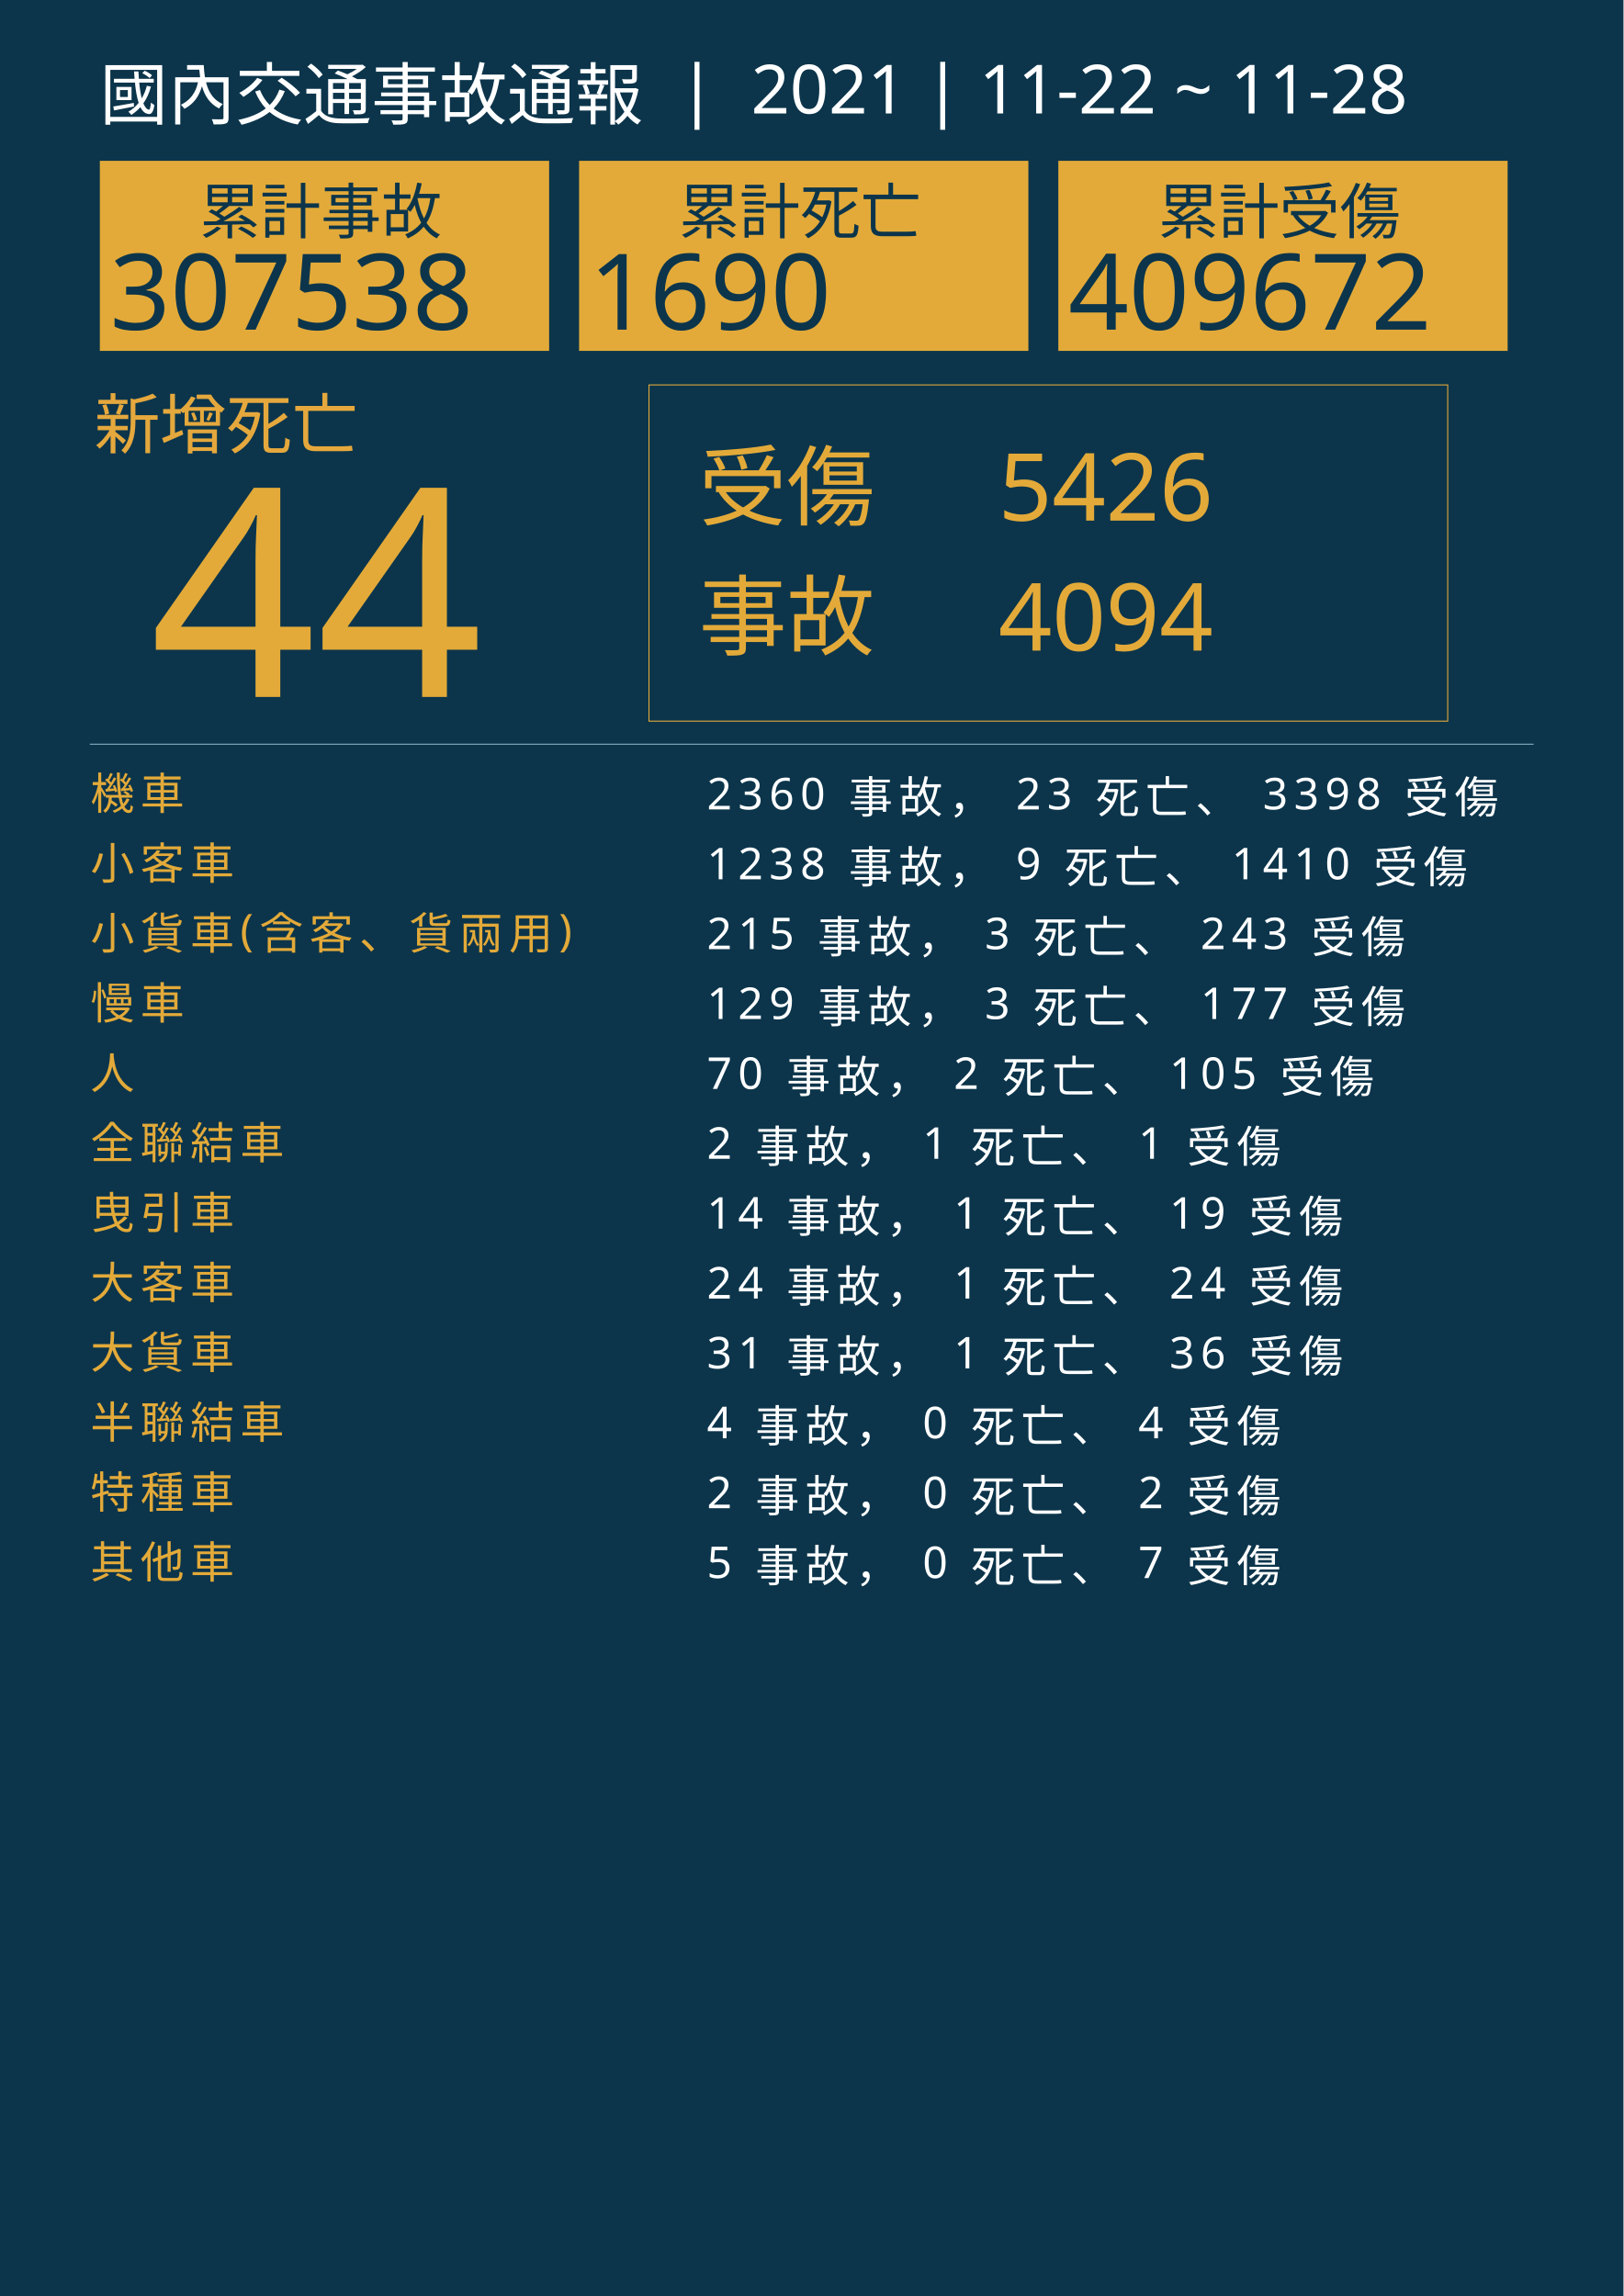
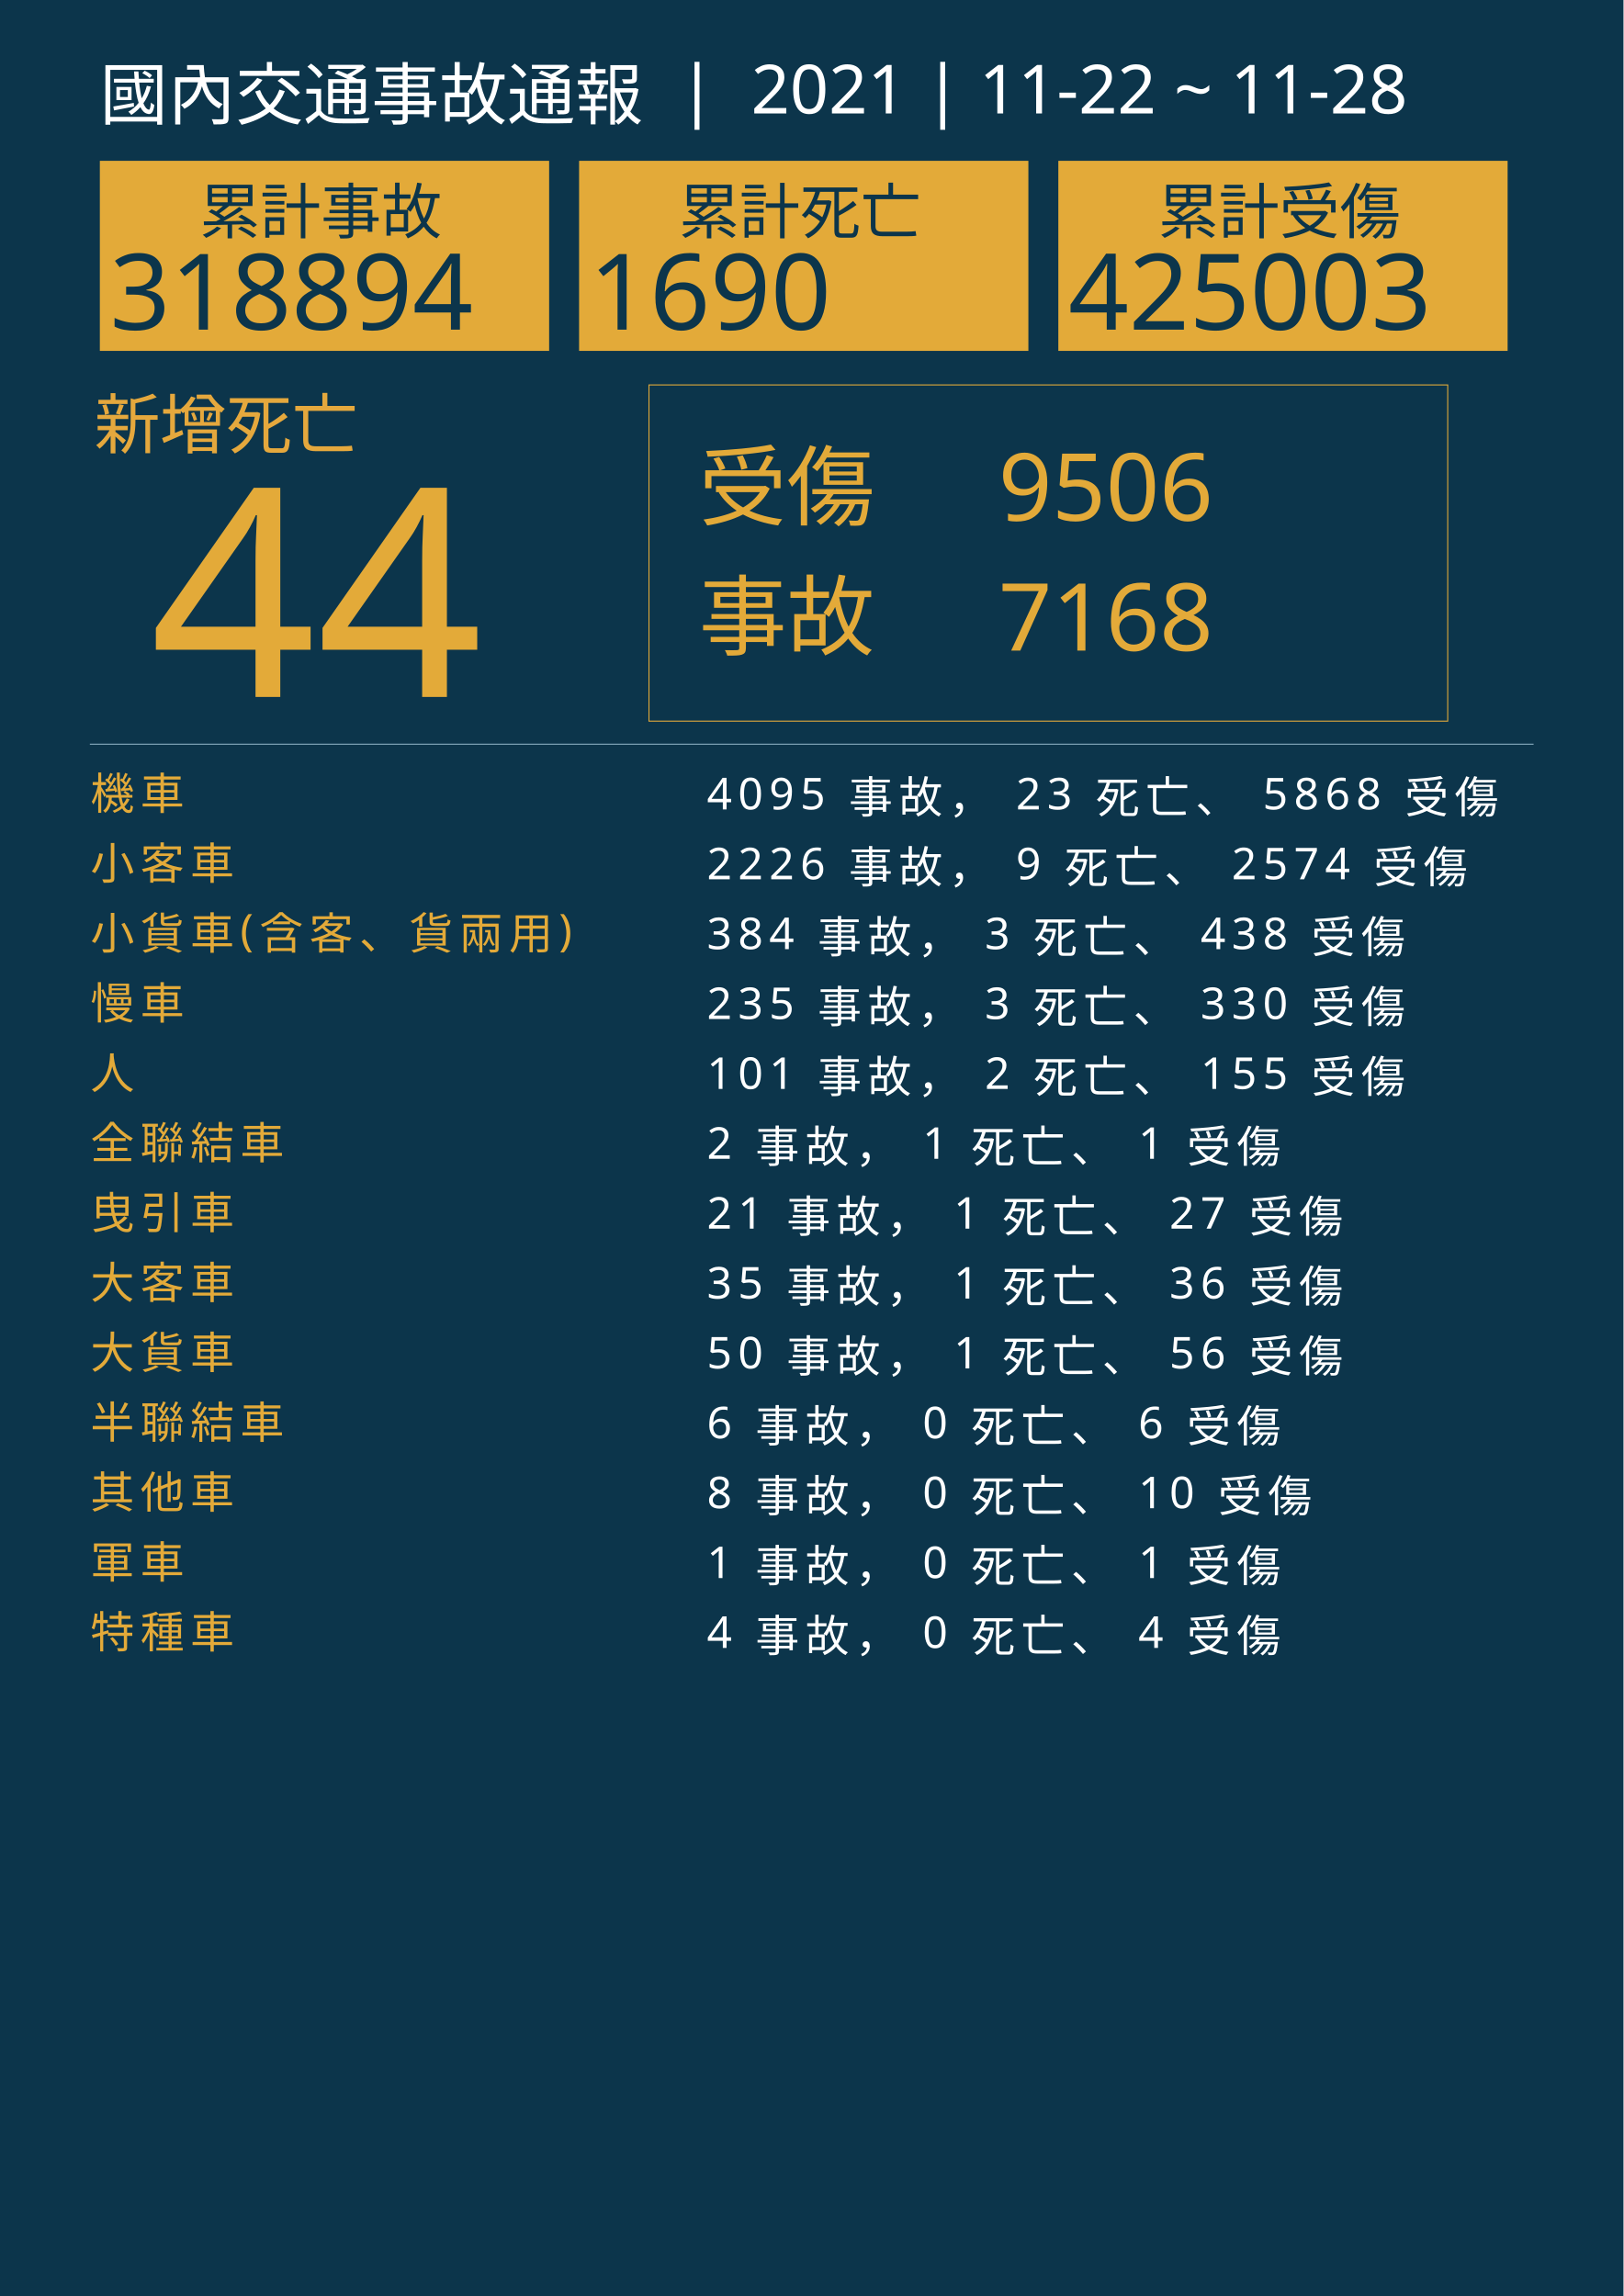
<svg xmlns="http://www.w3.org/2000/svg" version="1.1" id="圖層_1" x="0px" y="0px" viewBox="0 0 1626 2300" style="enable-background:new 0 0 1626 2300;" xml:space="preserve">
  <style type="text/css">
	.st0{fill:#0C354B;}
	.st1{fill:#E5A83D;}
	.st2{font-family:'NotoSansCJKtc-Bold-B5pc-H';}
	.st3{font-size:66px;}
	.st4{fill:#E3AA39;}
	.st5{font-family:'Arial-BoldMT';}
	.st6{font-size:291.776px;}
	.st7{fill:none;stroke:#E3AA39;stroke-miterlimit:10;}
	.st8{font-family:'NotoSansCJKtc-Light-B5pc-H';}
	.st9{font-size:88px;}
	.st10{font-family:'NotoSansCJKtc-Medium-B5pc-H';}
	.st11{font-size:94px;}
	.st12{fill:none;stroke:#8AAFC1;stroke-miterlimit:10;}
	.st13{font-size:60.649px;}
	.st14{font-size:106px;}
	.st15{fill:none;}
	.st16{font-size:44px;}
	.st17{letter-spacing:6;}
	.st18{fill:#FFFFFF;}
	.st19{letter-spacing:1;}
	.st20{font-size:68px;}
</style>
  <rect class="st0" width="1626" height="2300" />
  <text transform="matrix(1 0 0 1 94.5001 449.017)" class="st1 st2 st3">新增死亡</text>
  <g>
    <text transform="matrix(1 0 0 1 150 698.1412)" class="st4 st5 st6">44</text>
  </g>
  <g>
    <rect x="650" y="385.6" class="st7" width="800" height="336.8" />
    <g>
      <text transform="matrix(1 0 0 1 700 519.593)" class="st4 st8 st9">受傷</text>
-       <text transform="matrix(1 0 0 1 1000 521.5084)" class="st4 st10 st11">5426</text>
-       <text transform="matrix(1 0 0 1 1000 651.7274)" class="st4 st10 st11">4094</text>
+       <text transform="matrix(1 0 0 1 1000 521.5084)" class="st4 st10 st11">9506</text>
+       <text transform="matrix(1 0 0 1 1000 651.7274)" class="st4 st10 st11">7168</text>
      <text transform="matrix(1 0 0 1 700 649.4965)" class="st4 st8 st9">事故</text>
    </g>
  </g>
  <line class="st12" x1="90" y1="745.5" x2="1536" y2="745.5" />
  <g>
    <g>
      <rect x="100" y="161.1" class="st4" width="450" height="190.4" />
      <g>
        <text transform="matrix(1 0 0 1 200 233.9079)" class="st0 st10 st13">累計事故</text>
        <g>
-           <text transform="matrix(1 0 0 1 110 330.2121)" class="st0 st5 st14">307538</text>
+           <text transform="matrix(1 0 0 1 110 330.2121)" class="st0 st5 st14">318894</text>
        </g>
      </g>
    </g>
    <g>
      <rect x="580" y="161.1" class="st4" width="450" height="190.4" />
      <g>
        <text transform="matrix(1 0 0 1 680 233.908)" class="st0 st10 st13">累計死亡</text>
        <g>
          <text transform="matrix(1 0 0 1 590 330.2122)" class="st0 st5 st14">1690</text>
        </g>
      </g>
    </g>
    <g>
      <rect x="1060" y="161.1" class="st4" width="450" height="190.4" />
      <g>
        <text transform="matrix(1 0 0 1 1160 233.908)" class="st0 st10 st13">累計受傷</text>
        <g>
-           <text transform="matrix(1 0 0 1 1070 330.2122)" class="st0 st5 st14">409672</text>
+           <text transform="matrix(1 0 0 1 1070 330.2122)" class="st0 st5 st14">425003</text>
        </g>
      </g>
    </g>
  </g>
  <rect x="90.6" y="772.1" class="st15" width="1141.8" height="314.8" />
  <text transform="matrix(1 0 0 1 90.5591 810.7965)">
    <tspan x="0" y="0" class="st4 st10 st16 st17">機車</tspan>
-     <tspan x="600" y="0" class="st18 st10 st16 st17"> 2360 事故， 23 死亡、 3398 受傷</tspan>
+     <tspan x="600" y="0" class="st18 st10 st16 st17"> 4095 事故， 23 死亡、 5868 受傷</tspan>
    <tspan x="0" y="70" class="st4 st10 st16 st17">小客車</tspan>
-     <tspan x="600" y="70" class="st18 st10 st16 st17"> 1238 事故， 9 死亡、 1410 受傷</tspan>
+     <tspan x="600" y="70" class="st18 st10 st16 st17"> 2226 事故， 9 死亡、 2574 受傷</tspan>
    <tspan x="0" y="140" class="st4 st10 st16 st17">小貨車(含客、貨兩用)</tspan>
-     <tspan x="600" y="140" class="st18 st10 st16 st17"> 215 事故， 3 死亡、 243 受傷</tspan>
+     <tspan x="600" y="140" class="st18 st10 st16 st17"> 384 事故， 3 死亡、 438 受傷</tspan>
    <tspan x="0" y="210" class="st4 st10 st16 st17">慢車</tspan>
-     <tspan x="600" y="210" class="st18 st10 st16 st17"> 129 事故， 3 死亡、 177 受傷</tspan>
+     <tspan x="600" y="210" class="st18 st10 st16 st17"> 235 事故， 3 死亡、 330 受傷</tspan>
    <tspan x="0" y="280" class="st4 st10 st16 st17">人</tspan>
-     <tspan x="600" y="280" class="st18 st10 st16 st17"> 70 事故， 2 死亡、 105 受傷</tspan>
+     <tspan x="600" y="280" class="st18 st10 st16 st17"> 101 事故， 2 死亡、 155 受傷</tspan>
    <tspan x="0" y="350" class="st4 st10 st16 st17">全聯結車</tspan>
    <tspan x="600" y="350" class="st18 st10 st16 st17"> 2 事故， 1 死亡、 1 受傷</tspan>
    <tspan x="0" y="420" class="st4 st10 st16 st17">曳引車</tspan>
-     <tspan x="600" y="420" class="st18 st10 st16 st17"> 14 事故， 1 死亡、 19 受傷</tspan>
+     <tspan x="600" y="420" class="st18 st10 st16 st17"> 21 事故， 1 死亡、 27 受傷</tspan>
    <tspan x="0" y="490" class="st4 st10 st16 st17">大客車</tspan>
-     <tspan x="600" y="490" class="st18 st10 st16 st17"> 24 事故， 1 死亡、 24 受傷</tspan>
+     <tspan x="600" y="490" class="st18 st10 st16 st17"> 35 事故， 1 死亡、 36 受傷</tspan>
    <tspan x="0" y="560" class="st4 st10 st16 st17">大貨車</tspan>
-     <tspan x="600" y="560" class="st18 st10 st16 st17"> 31 事故， 1 死亡、 36 受傷</tspan>
+     <tspan x="600" y="560" class="st18 st10 st16 st17"> 50 事故， 1 死亡、 56 受傷</tspan>
    <tspan x="0" y="630" class="st4 st10 st16 st17">半聯結車</tspan>
-     <tspan x="600" y="630" class="st18 st10 st16 st17"> 4 事故， 0 死亡、 4 受傷</tspan>
-     <tspan x="0" y="700" class="st4 st10 st16 st17">特種車</tspan>
-     <tspan x="600" y="700" class="st18 st10 st16 st17"> 2 事故， 0 死亡、 2 受傷</tspan>
-     <tspan x="0" y="770" class="st4 st10 st16 st17">其他車</tspan>
-     <tspan x="600" y="770" class="st18 st10 st16 st17"> 5 事故， 0 死亡、 7 受傷</tspan>
+     <tspan x="600" y="630" class="st18 st10 st16 st17"> 6 事故， 0 死亡、 6 受傷</tspan>
+     <tspan x="0" y="700" class="st4 st10 st16 st17">其他車</tspan>
+     <tspan x="600" y="700" class="st18 st10 st16 st17"> 8 事故， 0 死亡、 10 受傷</tspan>
+     <tspan x="0" y="770" class="st4 st10 st16 st17">軍車</tspan>
+     <tspan x="600" y="770" class="st18 st10 st16 st17"> 1 事故， 0 死亡、 1 受傷</tspan>
+     <tspan x="0" y="840" class="st4 st10 st16 st17">特種車</tspan>
+     <tspan x="600" y="840" class="st18 st10 st16 st17"> 4 事故， 0 死亡、 4 受傷</tspan>
  </text>
  <text transform="matrix(1 0 0 1 100 119.2712)" class="st18 st8 st20">國內交通事故通報  |  2021 | 11-22 ~ 11-28</text>
</svg>
